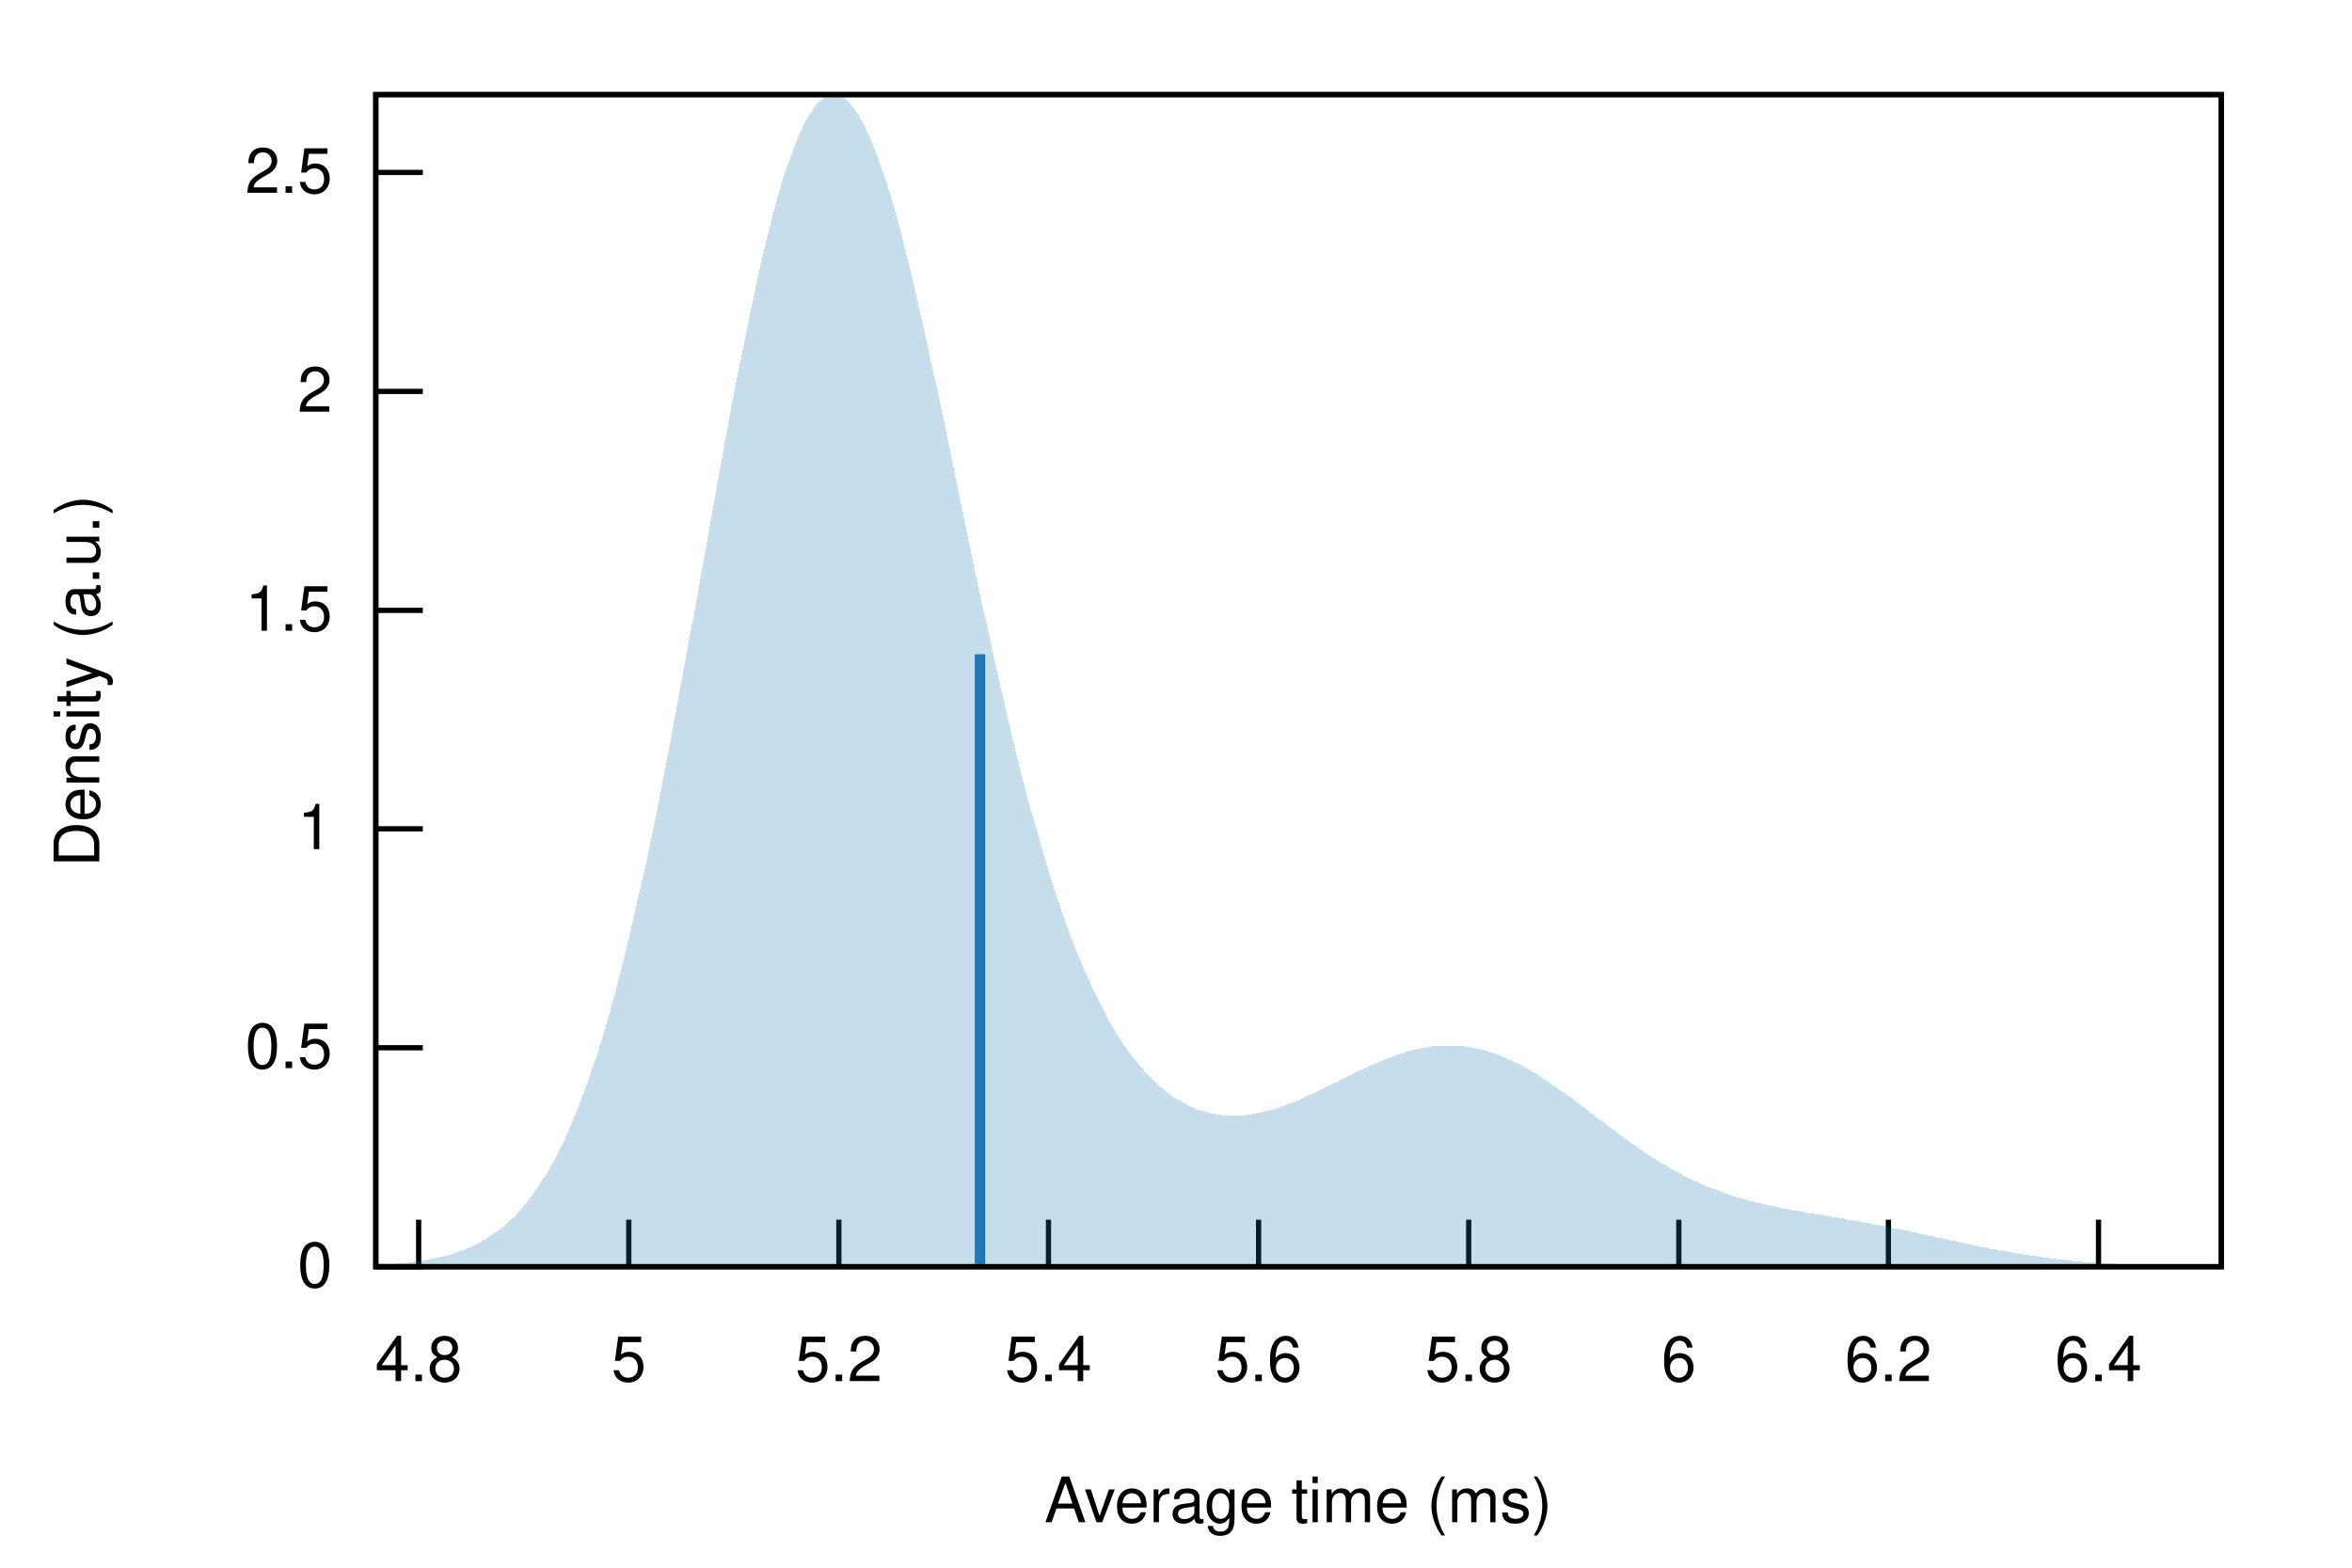
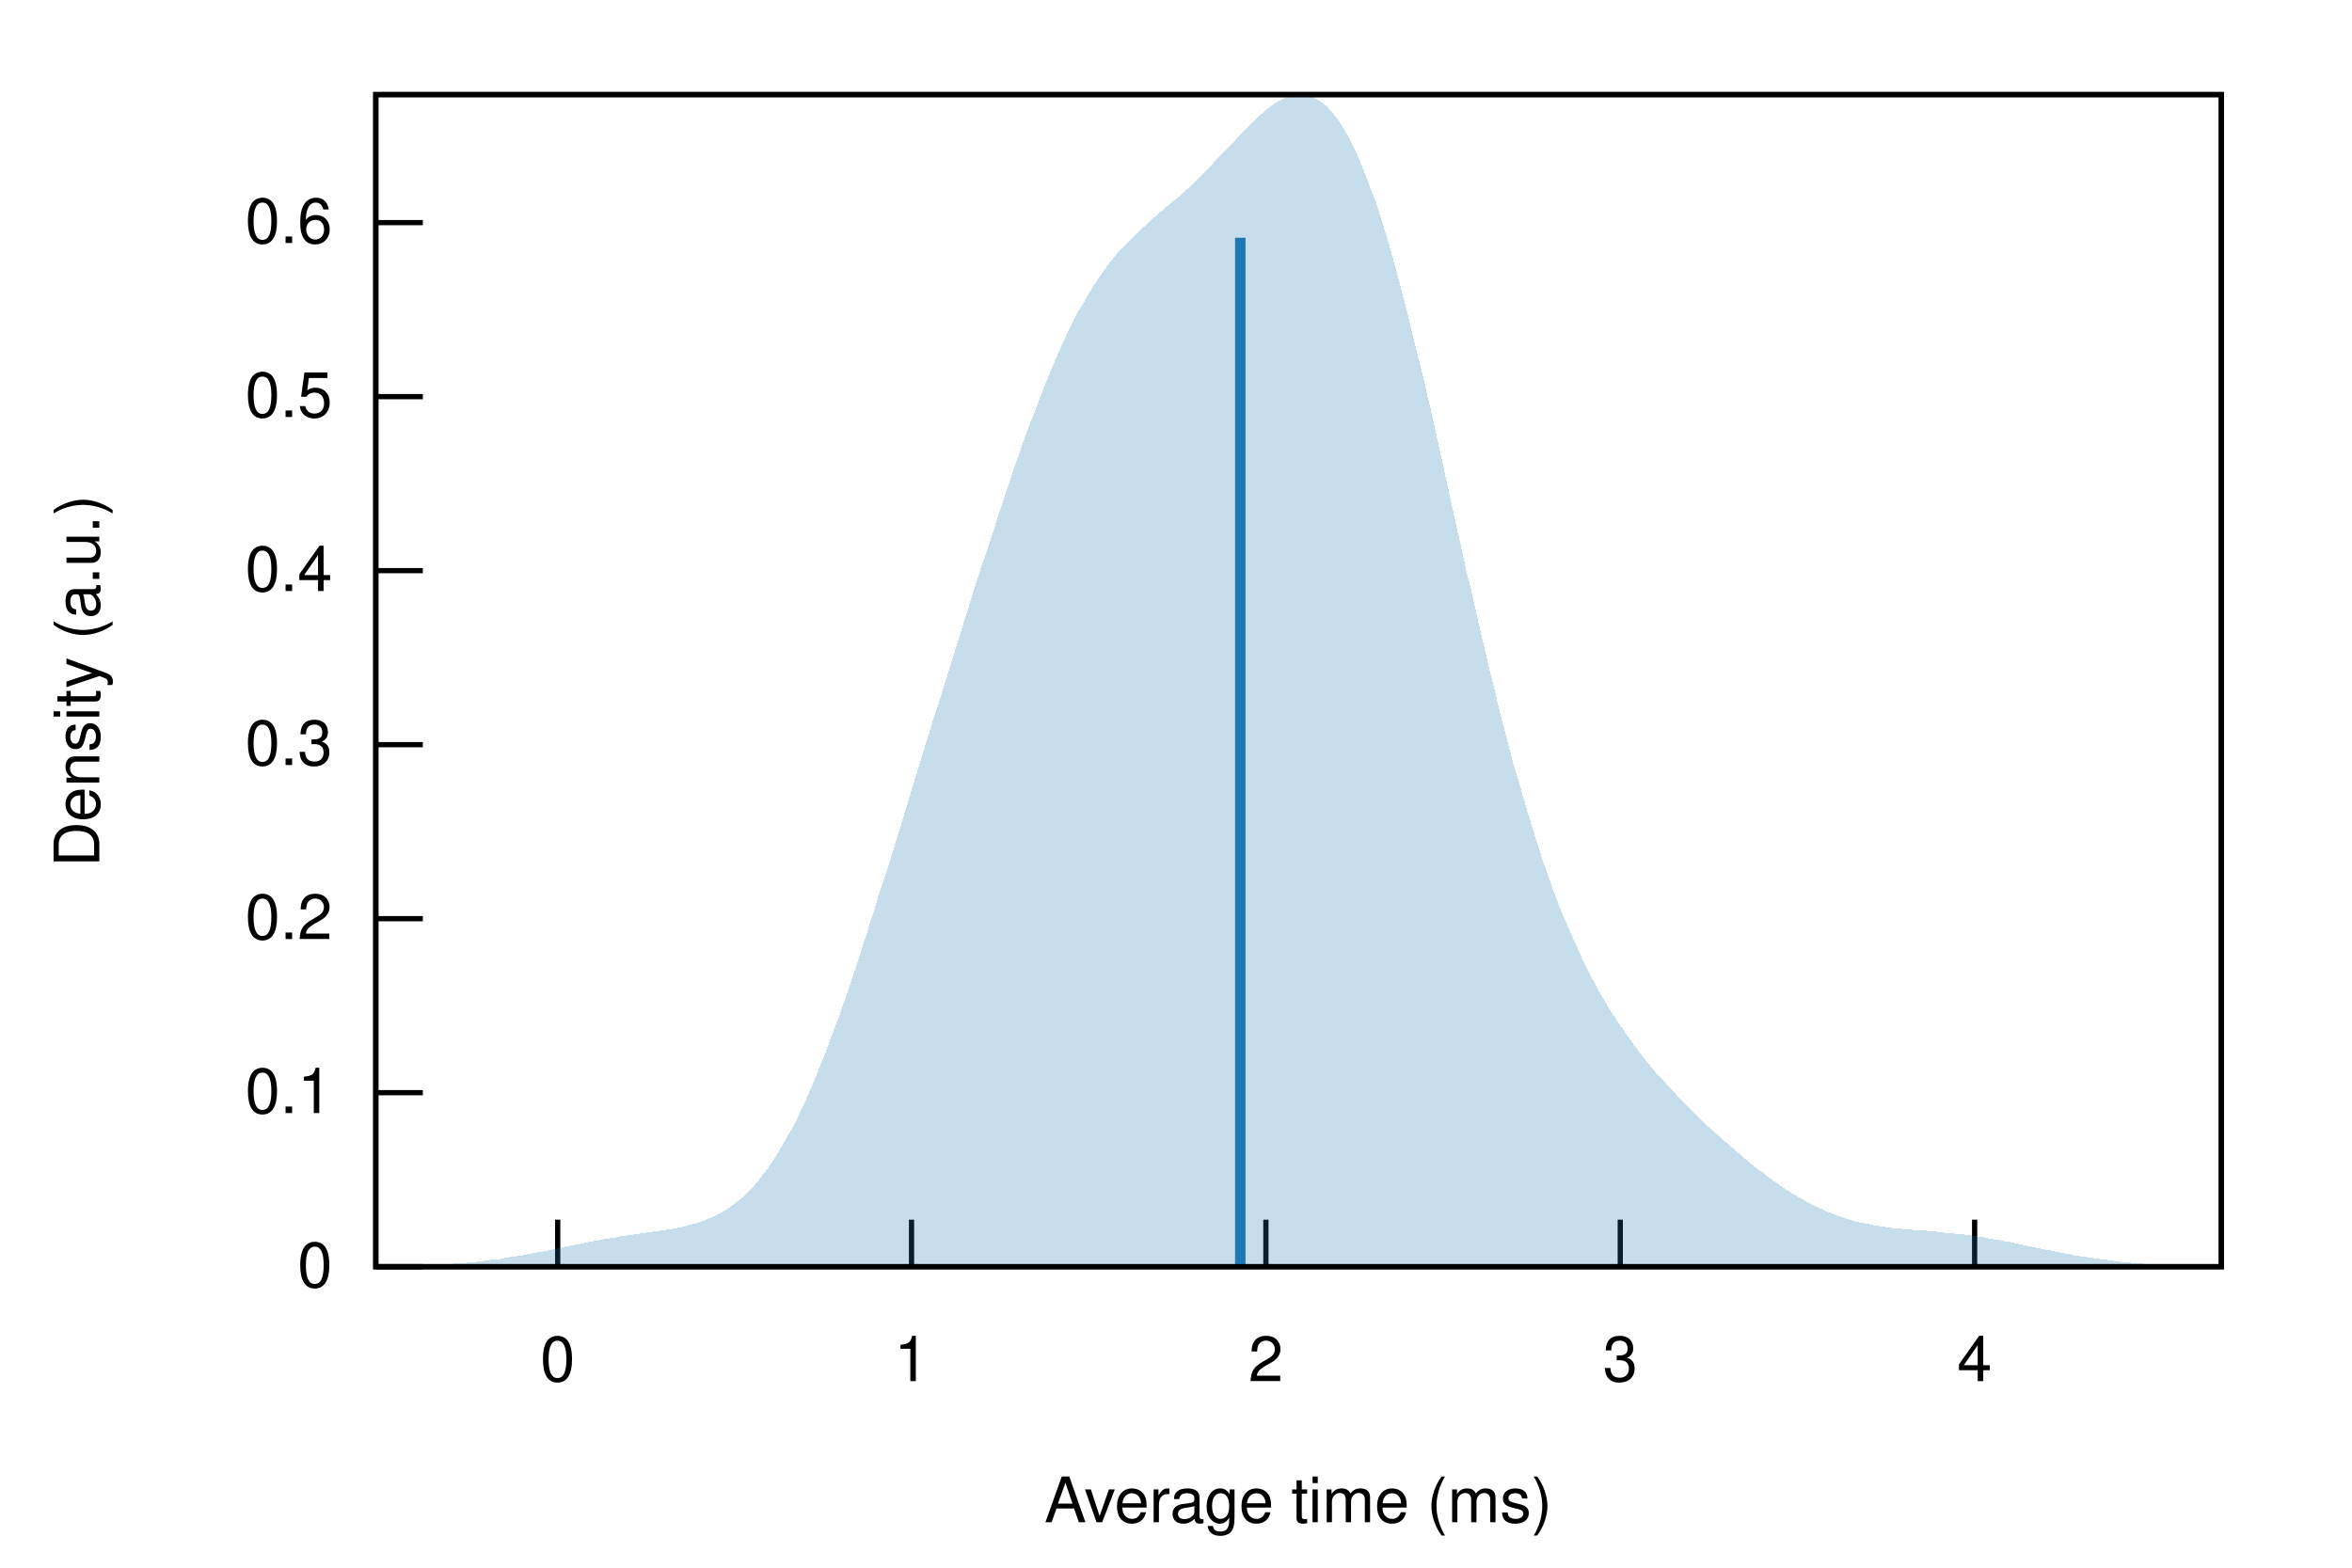
<svg xmlns="http://www.w3.org/2000/svg" xmlns:xlink="http://www.w3.org/1999/xlink" viewBox="0 0 450 300">
  <g id="gnuplot_canvas">
    <rect x="0" y="0" width="450" height="300" fill="none" />
    <defs>
      <circle id="gpDot" r="0.5" stroke-width="0.5" stroke="currentColor" />
      <path id="gpPt0" stroke-width="0.222" stroke="currentColor" d="M-1,0 h2 M0,-1 v2" />
      <path id="gpPt1" stroke-width="0.222" stroke="currentColor" d="M-1,-1 L1,1 M1,-1 L-1,1" />
      <path id="gpPt2" stroke-width="0.222" stroke="currentColor" d="M-1,0 L1,0 M0,-1 L0,1 M-1,-1 L1,1 M-1,1 L1,-1" />
      <rect id="gpPt3" stroke-width="0.222" stroke="currentColor" x="-1" y="-1" width="2" height="2" />
      <rect id="gpPt4" stroke-width="0.222" stroke="currentColor" fill="currentColor" x="-1" y="-1" width="2" height="2" />
      <circle id="gpPt5" stroke-width="0.222" stroke="currentColor" cx="0" cy="0" r="1" />
      <use xlink:href="#gpPt5" id="gpPt6" fill="currentColor" stroke="none" />
      <path id="gpPt7" stroke-width="0.222" stroke="currentColor" d="M0,-1.33 L-1.33,0.67 L1.33,0.67 z" />
      <use xlink:href="#gpPt7" id="gpPt8" fill="currentColor" stroke="none" />
      <use xlink:href="#gpPt7" id="gpPt9" stroke="currentColor" transform="rotate(180)" />
      <use xlink:href="#gpPt9" id="gpPt10" fill="currentColor" stroke="none" />
      <use xlink:href="#gpPt3" id="gpPt11" stroke="currentColor" transform="rotate(45)" />
      <use xlink:href="#gpPt11" id="gpPt12" fill="currentColor" stroke="none" />
      <path id="gpPt13" stroke-width="0.222" stroke="currentColor" d="M0,1.330 L1.265,0.411 L0.782,-1.067 L-0.782,-1.076 L-1.265,0.411 z" />
      <use xlink:href="#gpPt13" id="gpPt14" fill="currentColor" stroke="none" />
      <filter id="textbox" filterUnits="objectBoundingBox" x="0" y="0" height="1" width="1">
        <feFlood flood-color="white" flood-opacity="1" result="bgnd" />
        <feComposite in="SourceGraphic" in2="bgnd" operator="atop" />
      </filter>
      <filter id="greybox" filterUnits="objectBoundingBox" x="0" y="0" height="1" width="1">
        <feFlood flood-color="lightgrey" flood-opacity="1" result="grey" />
        <feComposite in="SourceGraphic" in2="grey" operator="atop" />
      </filter>
    </defs>
    <g fill="none" color="white" stroke="currentColor" stroke-width="1.00" stroke-linecap="butt" stroke-linejoin="miter">
</g>
    <g fill="none" color="black" stroke="currentColor" stroke-width="1.00" stroke-linecap="butt" stroke-linejoin="miter">
      <path stroke="black" d="M71.9,242.4 L80.9,242.4  " />
      <g transform="translate(63.6,246.3)" stroke="none" fill="black" font-family="Helvetica" font-size="12.00" text-anchor="end">
        <text>
          <tspan font-family="Helvetica"> 0</tspan>
        </text>
      </g>
    </g>
    <g fill="none" color="black" stroke="currentColor" stroke-width="1.00" stroke-linecap="butt" stroke-linejoin="miter">
-       <path stroke="black" d="M71.9,200.5 L80.9,200.5  " />
-       <g transform="translate(63.6,204.4)" stroke="none" fill="black" font-family="Helvetica" font-size="12.00" text-anchor="end">
+       <path stroke="black" d="M71.9,209.1 L80.9,209.1  " />
+       <g transform="translate(63.6,213.0)" stroke="none" fill="black" font-family="Helvetica" font-size="12.00" text-anchor="end">
+         <text>
+           <tspan font-family="Helvetica"> 0.1</tspan>
+         </text>
+       </g>
+     </g>
+     <g fill="none" color="black" stroke="currentColor" stroke-width="1.00" stroke-linecap="butt" stroke-linejoin="miter">
+       <path stroke="black" d="M71.9,175.8 L80.9,175.8  " />
+       <g transform="translate(63.6,179.7)" stroke="none" fill="black" font-family="Helvetica" font-size="12.00" text-anchor="end">
+         <text>
+           <tspan font-family="Helvetica"> 0.2</tspan>
+         </text>
+       </g>
+     </g>
+     <g fill="none" color="black" stroke="currentColor" stroke-width="1.00" stroke-linecap="butt" stroke-linejoin="miter">
+       <path stroke="black" d="M71.9,142.5 L80.9,142.5  " />
+       <g transform="translate(63.6,146.4)" stroke="none" fill="black" font-family="Helvetica" font-size="12.00" text-anchor="end">
+         <text>
+           <tspan font-family="Helvetica"> 0.3</tspan>
+         </text>
+       </g>
+     </g>
+     <g fill="none" color="black" stroke="currentColor" stroke-width="1.00" stroke-linecap="butt" stroke-linejoin="miter">
+       <path stroke="black" d="M71.9,109.2 L80.9,109.2  " />
+       <g transform="translate(63.6,113.1)" stroke="none" fill="black" font-family="Helvetica" font-size="12.00" text-anchor="end">
+         <text>
+           <tspan font-family="Helvetica"> 0.4</tspan>
+         </text>
+       </g>
+     </g>
+     <g fill="none" color="black" stroke="currentColor" stroke-width="1.00" stroke-linecap="butt" stroke-linejoin="miter">
+       <path stroke="black" d="M71.9,75.9 L80.9,75.9  " />
+       <g transform="translate(63.6,79.8)" stroke="none" fill="black" font-family="Helvetica" font-size="12.00" text-anchor="end">
        <text>
          <tspan font-family="Helvetica"> 0.5</tspan>
        </text>
      </g>
    </g>
    <g fill="none" color="black" stroke="currentColor" stroke-width="1.00" stroke-linecap="butt" stroke-linejoin="miter">
-       <path stroke="black" d="M71.9,158.6 L80.9,158.6  " />
-       <g transform="translate(63.6,162.5)" stroke="none" fill="black" font-family="Helvetica" font-size="12.00" text-anchor="end">
+       <path stroke="black" d="M71.9,42.6 L80.9,42.6  " />
+       <g transform="translate(63.6,46.5)" stroke="none" fill="black" font-family="Helvetica" font-size="12.00" text-anchor="end">
+         <text>
+           <tspan font-family="Helvetica"> 0.6</tspan>
+         </text>
+       </g>
+     </g>
+     <g fill="none" color="black" stroke="currentColor" stroke-width="1.00" stroke-linecap="butt" stroke-linejoin="miter">
+       <path stroke="black" d="M106.7,242.4 L106.7,233.4  " />
+       <g transform="translate(106.7,264.3)" stroke="none" fill="black" font-family="Helvetica" font-size="12.00" text-anchor="middle">
+         <text>
+           <tspan font-family="Helvetica"> 0</tspan>
+         </text>
+       </g>
+     </g>
+     <g fill="none" color="black" stroke="currentColor" stroke-width="1.00" stroke-linecap="butt" stroke-linejoin="miter">
+       <path stroke="black" d="M174.4,242.4 L174.4,233.4  " />
+       <g transform="translate(174.4,264.3)" stroke="none" fill="black" font-family="Helvetica" font-size="12.00" text-anchor="middle">
        <text>
          <tspan font-family="Helvetica"> 1</tspan>
        </text>
      </g>
    </g>
    <g fill="none" color="black" stroke="currentColor" stroke-width="1.00" stroke-linecap="butt" stroke-linejoin="miter">
-       <path stroke="black" d="M71.9,116.8 L80.9,116.8  " />
-       <g transform="translate(63.6,120.7)" stroke="none" fill="black" font-family="Helvetica" font-size="12.00" text-anchor="end">
-         <text>
-           <tspan font-family="Helvetica"> 1.5</tspan>
-         </text>
-       </g>
-     </g>
-     <g fill="none" color="black" stroke="currentColor" stroke-width="1.00" stroke-linecap="butt" stroke-linejoin="miter">
-       <path stroke="black" d="M71.9,74.9 L80.9,74.9  " />
-       <g transform="translate(63.6,78.8)" stroke="none" fill="black" font-family="Helvetica" font-size="12.00" text-anchor="end">
+       <path stroke="black" d="M242.2,242.4 L242.2,233.4  " />
+       <g transform="translate(242.2,264.3)" stroke="none" fill="black" font-family="Helvetica" font-size="12.00" text-anchor="middle">
        <text>
          <tspan font-family="Helvetica"> 2</tspan>
        </text>
      </g>
    </g>
    <g fill="none" color="black" stroke="currentColor" stroke-width="1.00" stroke-linecap="butt" stroke-linejoin="miter">
-       <path stroke="black" d="M71.9,33.0 L80.9,33.0  " />
-       <g transform="translate(63.6,36.9)" stroke="none" fill="black" font-family="Helvetica" font-size="12.00" text-anchor="end">
+       <path stroke="black" d="M310.0,242.4 L310.0,233.4  " />
+       <g transform="translate(310.0,264.3)" stroke="none" fill="black" font-family="Helvetica" font-size="12.00" text-anchor="middle">
        <text>
-           <tspan font-family="Helvetica"> 2.5</tspan>
+           <tspan font-family="Helvetica"> 3</tspan>
        </text>
      </g>
    </g>
    <g fill="none" color="black" stroke="currentColor" stroke-width="1.00" stroke-linecap="butt" stroke-linejoin="miter">
-       <path stroke="black" d="M80.1,242.4 L80.1,233.4  " />
-       <g transform="translate(80.1,264.3)" stroke="none" fill="black" font-family="Helvetica" font-size="12.00" text-anchor="middle">
+       <path stroke="black" d="M377.8,242.4 L377.8,233.4  " />
+       <g transform="translate(377.8,264.3)" stroke="none" fill="black" font-family="Helvetica" font-size="12.00" text-anchor="middle">
        <text>
-           <tspan font-family="Helvetica"> 4.8</tspan>
-         </text>
-       </g>
-     </g>
-     <g fill="none" color="black" stroke="currentColor" stroke-width="1.00" stroke-linecap="butt" stroke-linejoin="miter">
-       <path stroke="black" d="M120.3,242.4 L120.3,233.4  " />
-       <g transform="translate(120.3,264.3)" stroke="none" fill="black" font-family="Helvetica" font-size="12.00" text-anchor="middle">
-         <text>
-           <tspan font-family="Helvetica"> 5</tspan>
-         </text>
-       </g>
-     </g>
-     <g fill="none" color="black" stroke="currentColor" stroke-width="1.00" stroke-linecap="butt" stroke-linejoin="miter">
-       <path stroke="black" d="M160.5,242.4 L160.5,233.4  " />
-       <g transform="translate(160.5,264.3)" stroke="none" fill="black" font-family="Helvetica" font-size="12.00" text-anchor="middle">
-         <text>
-           <tspan font-family="Helvetica"> 5.2</tspan>
-         </text>
-       </g>
-     </g>
-     <g fill="none" color="black" stroke="currentColor" stroke-width="1.00" stroke-linecap="butt" stroke-linejoin="miter">
-       <path stroke="black" d="M200.6,242.4 L200.6,233.4  " />
-       <g transform="translate(200.6,264.3)" stroke="none" fill="black" font-family="Helvetica" font-size="12.00" text-anchor="middle">
-         <text>
-           <tspan font-family="Helvetica"> 5.4</tspan>
-         </text>
-       </g>
-     </g>
-     <g fill="none" color="black" stroke="currentColor" stroke-width="1.00" stroke-linecap="butt" stroke-linejoin="miter">
-       <path stroke="black" d="M240.8,242.4 L240.8,233.4  " />
-       <g transform="translate(240.8,264.3)" stroke="none" fill="black" font-family="Helvetica" font-size="12.00" text-anchor="middle">
-         <text>
-           <tspan font-family="Helvetica"> 5.6</tspan>
-         </text>
-       </g>
-     </g>
-     <g fill="none" color="black" stroke="currentColor" stroke-width="1.00" stroke-linecap="butt" stroke-linejoin="miter">
-       <path stroke="black" d="M281.0,242.4 L281.0,233.4  " />
-       <g transform="translate(281.0,264.3)" stroke="none" fill="black" font-family="Helvetica" font-size="12.00" text-anchor="middle">
-         <text>
-           <tspan font-family="Helvetica"> 5.8</tspan>
-         </text>
-       </g>
-     </g>
-     <g fill="none" color="black" stroke="currentColor" stroke-width="1.00" stroke-linecap="butt" stroke-linejoin="miter">
-       <path stroke="black" d="M321.2,242.4 L321.2,233.4  " />
-       <g transform="translate(321.2,264.3)" stroke="none" fill="black" font-family="Helvetica" font-size="12.00" text-anchor="middle">
-         <text>
-           <tspan font-family="Helvetica"> 6</tspan>
-         </text>
-       </g>
-     </g>
-     <g fill="none" color="black" stroke="currentColor" stroke-width="1.00" stroke-linecap="butt" stroke-linejoin="miter">
-       <path stroke="black" d="M361.3,242.4 L361.3,233.4  " />
-       <g transform="translate(361.3,264.3)" stroke="none" fill="black" font-family="Helvetica" font-size="12.00" text-anchor="middle">
-         <text>
-           <tspan font-family="Helvetica"> 6.2</tspan>
-         </text>
-       </g>
-     </g>
-     <g fill="none" color="black" stroke="currentColor" stroke-width="1.00" stroke-linecap="butt" stroke-linejoin="miter">
-       <path stroke="black" d="M401.5,242.4 L401.5,233.4  " />
-       <g transform="translate(401.5,264.3)" stroke="none" fill="black" font-family="Helvetica" font-size="12.00" text-anchor="middle">
-         <text>
-           <tspan font-family="Helvetica"> 6.4</tspan>
+           <tspan font-family="Helvetica"> 4</tspan>
        </text>
      </g>
    </g>
    <g fill="none" color="black" stroke="currentColor" stroke-width="1.00" stroke-linecap="butt" stroke-linejoin="miter">
</g>
    <g fill="none" color="black" stroke="currentColor" stroke-width="1.00" stroke-linecap="butt" stroke-linejoin="miter">
      <path stroke="black" d="M71.9,18.1 L71.9,242.4 L425.0,242.4 L425.0,18.1 L71.9,18.1 Z  " />
    </g>
    <g fill="none" color="black" stroke="currentColor" stroke-width="1.00" stroke-linecap="butt" stroke-linejoin="miter">
      <g transform="translate(19.0,130.3) rotate(270)" stroke="none" fill="black" font-family="Helvetica" font-size="12.00" text-anchor="middle">
        <text>
          <tspan font-family="Helvetica">Density (a.u.)</tspan>
        </text>
      </g>
    </g>
    <g fill="none" color="black" stroke="currentColor" stroke-width="1.00" stroke-linecap="butt" stroke-linejoin="miter">
      <g transform="translate(248.4,291.3)" stroke="none" fill="black" font-family="Helvetica" font-size="12.00" text-anchor="middle">
        <text>
          <tspan font-family="Helvetica">Average time (ms)</tspan>
        </text>
      </g>
    </g>
    <g fill="none" color="black" stroke="currentColor" stroke-width="1.00" stroke-linecap="butt" stroke-linejoin="miter">
</g>
    <g id="gnuplot_plot_1">
      <g fill="none" color="black" stroke="currentColor" stroke-width="1.00" stroke-linecap="butt" stroke-linejoin="miter">
        <g stroke="none" shape-rendering="crispEdges">
-           <polygon fill="rgb( 31, 120, 180)" fill-opacity="0.25" points="71.9,242.1 72.6,242.0 73.3,242.0 74.0,242.0 74.7,241.9 75.4,241.9 76.1,241.8 76.9,241.7 77.6,241.7 78.3,241.6 79.0,241.5 79.7,241.4 80.4,241.3 81.1,241.2 81.8,241.1 82.5,240.9 83.2,240.8 83.9,240.6 84.6,240.5 85.3,240.3 86.1,240.1 86.8,239.9 87.5,239.6 88.2,239.4 88.9,239.1 89.6,238.8 90.3,238.5 91.0,238.2 91.7,237.8 92.4,237.4 93.1,237.0 93.8,236.5 94.5,236.0 95.3,235.5 96.0,235.0 96.7,234.4 97.4,233.7 98.1,233.1 98.8,232.4 99.5,231.6 100.2,230.8 100.9,229.9 101.6,229.0 102.3,228.0 103.0,227.0 103.7,225.9 104.5,224.8 105.2,223.6 105.9,222.3 106.6,221.0 107.3,219.6 108.0,218.1 108.7,216.6 109.4,214.9 110.1,213.2 110.8,211.5 111.5,209.6 112.2,207.7 112.9,205.7 113.6,203.6 114.4,201.4 115.1,199.1 115.8,196.8 116.5,194.3 117.2,191.8 117.9,189.2 118.6,186.5 119.3,183.7 120.0,180.9 120.7,177.9 121.4,174.9 122.1,171.8 122.8,168.6 123.6,165.4 124.3,162.0 125.0,158.6 125.7,155.2 126.4,151.6 127.1,148.0 127.8,144.4 128.5,140.7 129.2,136.9 129.9,133.1 130.6,129.3 131.3,125.4 132.0,121.5 132.8,117.6 133.5,113.7 134.2,109.7 134.9,105.8 135.6,101.8 136.3,97.9 137.0,94.0 137.7,90.1 138.4,86.2 139.1,82.4 139.8,78.6 140.5,74.9 141.2,71.2 142.0,67.6 142.7,64.1 143.4,60.7 144.1,57.3 144.8,54.0 145.5,50.9 146.2,47.9 146.9,44.9 147.6,42.1 148.3,39.5 149.0,37.0 149.7,34.6 150.4,32.3 151.2,30.2 151.9,28.3 152.6,26.5 153.3,24.9 154.0,23.4 154.7,22.2 155.4,21.1 156.1,20.1 156.8,19.4 157.5,18.8 158.2,18.4 158.9,18.1 159.6,18.1 160.4,18.2 161.1,18.5 161.8,19.0 162.5,19.7 163.2,20.5 163.9,21.4 164.6,22.6 165.3,23.9 166.0,25.4 166.7,27.0 167.4,28.7 168.1,30.6 168.8,32.7 169.6,34.8 170.3,37.1 171.0,39.5 171.7,42.0 172.4,44.7 173.1,47.4 173.8,50.2 174.5,53.1 175.2,56.1 175.9,59.2 176.6,62.3 177.3,65.4 178.0,68.7 178.7,72.0 179.5,75.3 180.2,78.6 180.9,82.0 181.6,85.4 182.3,88.8 183.0,92.2 183.7,95.6 184.4,99.0 185.1,102.4 185.8,105.8 186.5,109.2 187.2,112.5 187.9,115.8 188.7,119.1 189.4,122.3 190.1,125.5 190.8,128.7 191.5,131.8 192.2,134.8 192.9,137.8 193.6,140.8 194.3,143.7 195.0,146.5 195.7,149.3 196.4,152.0 197.1,154.6 197.9,157.2 198.6,159.7 199.3,162.2 200.0,164.5 200.7,166.9 201.4,169.1 202.1,171.3 202.8,173.4 203.5,175.4 204.2,177.4 204.9,179.3 205.6,181.2 206.3,182.9 207.1,184.7 207.8,186.3 208.5,187.9 209.2,189.4 209.9,190.9 210.6,192.3 211.3,193.7 212.0,195.0 212.7,196.2 213.4,197.4 214.1,198.6 214.8,199.6 215.5,200.7 216.3,201.7 217.0,202.6 217.7,203.5 218.4,204.3 219.1,205.1 219.8,205.9 220.5,206.6 221.2,207.3 221.9,207.9 222.6,208.5 223.3,209.1 224.0,209.6 224.7,210.1 225.5,210.5 226.2,210.9 226.9,211.3 227.6,211.7 228.3,212.0 229.0,212.3 229.7,212.5 230.4,212.7 231.1,212.9 231.8,213.1 232.5,213.2 233.2,213.3 233.9,213.4 234.7,213.5 235.4,213.5 236.1,213.5 236.8,213.5 237.5,213.5 238.2,213.4 238.9,213.3 239.6,213.2 240.3,213.1 241.0,212.9 241.7,212.8 242.4,212.6 243.1,212.4 243.9,212.2 244.6,212.0 245.3,211.7 246.0,211.5 246.7,211.2 247.4,210.9 248.1,210.7 248.8,210.4 249.5,210.0 250.2,209.7 250.9,209.4 251.6,209.1 252.3,208.7 253.0,208.4 253.8,208.0 254.5,207.7 255.2,207.3 255.9,207.0 256.6,206.6 257.3,206.3 258.0,205.9 258.7,205.6 259.4,205.2 260.1,204.9 260.8,204.6 261.5,204.2 262.2,203.9 263.0,203.6 263.7,203.3 264.4,203.0 265.1,202.7 265.8,202.4 266.5,202.2 267.2,201.9 267.9,201.7 268.6,201.5 269.3,201.2 270.0,201.0 270.7,200.9 271.4,200.7 272.2,200.6 272.9,200.4 273.6,200.3 274.3,200.2 275.0,200.2 275.7,200.1 276.4,200.1 277.1,200.1 277.8,200.1 278.5,200.1 279.2,200.1 279.9,200.2 280.6,200.3 281.4,200.4 282.1,200.5 282.8,200.7 283.5,200.9 284.2,201.0 284.9,201.3 285.6,201.5 286.3,201.7 287.0,202.0 287.7,202.3 288.4,202.6 289.1,202.9 289.8,203.3 290.6,203.6 291.3,204.0 292.0,204.4 292.7,204.8 293.4,205.2 294.1,205.6 294.8,206.1 295.5,206.5 296.2,207.0 296.9,207.5 297.6,208.0 298.3,208.5 299.0,209.0 299.8,209.5 300.5,210.0 301.2,210.5 301.9,211.1 302.6,211.6 303.3,212.1 304.0,212.7 304.7,213.2 305.4,213.8 306.1,214.3 306.8,214.8 307.5,215.4 308.2,215.9 309.0,216.4 309.7,217.0 310.4,217.5 311.1,218.0 311.8,218.5 312.5,219.0 313.2,219.5 313.9,220.0 314.6,220.5 315.3,220.9 316.0,221.4 316.7,221.8 317.4,222.3 318.2,222.7 318.9,223.1 319.6,223.6 320.3,224.0 321.0,224.3 321.7,224.7 322.4,225.1 323.1,225.4 323.8,225.8 324.5,226.1 325.2,226.4 325.9,226.8 326.6,227.1 327.3,227.3 328.1,227.6 328.8,227.9 329.5,228.1 330.2,228.4 330.9,228.6 331.6,228.9 332.3,229.1 333.0,229.3 333.7,229.5 334.4,229.7 335.1,229.9 335.8,230.1 336.5,230.2 337.3,230.4 338.0,230.6 338.7,230.7 339.4,230.9 340.1,231.0 340.8,231.2 341.5,231.3 342.2,231.4 342.9,231.6 343.6,231.7 344.3,231.8 345.0,231.9 345.7,232.1 346.5,232.2 347.2,232.3 347.9,232.4 348.6,232.5 349.3,232.6 350.0,232.8 350.7,232.9 351.4,233.0 352.1,233.1 352.8,233.2 353.5,233.4 354.2,233.5 354.9,233.6 355.7,233.7 356.4,233.9 357.1,234.0 357.8,234.1 358.5,234.3 359.2,234.4 359.9,234.5 360.6,234.7 361.3,234.8 362.0,235.0 362.7,235.1 363.4,235.2 364.1,235.4 364.9,235.5 365.6,235.7 366.3,235.8 367.0,236.0 367.7,236.2 368.4,236.3 369.1,236.5 369.8,236.6 370.5,236.8 371.2,236.9 371.9,237.1 372.6,237.2 373.3,237.4 374.1,237.5 374.8,237.7 375.5,237.8 376.2,238.0 376.9,238.1 377.6,238.3 378.3,238.4 379.0,238.6 379.7,238.7 380.4,238.9 381.1,239.0 381.8,239.1 382.5,239.3 383.3,239.4 384.0,239.5 384.7,239.6 385.4,239.8 386.1,239.9 386.8,240.0 387.5,240.1 388.2,240.2 388.9,240.3 389.6,240.4 390.3,240.5 391.0,240.6 391.7,240.7 392.4,240.8 393.2,240.9 393.9,241.0 394.6,241.0 395.3,241.1 396.0,241.2 396.7,241.3 397.4,241.3 398.1,241.4 398.8,241.5 399.5,241.5 400.2,241.6 400.9,241.6 401.6,241.7 402.4,241.7 403.1,241.8 403.8,241.8 404.5,241.8 405.2,241.9 405.9,241.9 406.6,241.9 407.3,242.0 408.0,242.0 408.7,242.0 409.4,242.1 410.1,242.1 410.8,242.1 411.6,242.1 412.3,242.2 413.0,242.2 413.7,242.2 414.4,242.2 415.1,242.2 415.8,242.2 416.5,242.3 417.2,242.3 417.9,242.3 418.6,242.3 419.3,242.3 420.0,242.3 420.8,242.3 421.5,242.3 422.2,242.3 422.9,242.3 423.6,242.3 424.3,242.3 425.0,242.4 425.0,242.4 424.3,242.4 423.6,242.4 422.9,242.4 422.2,242.4 421.5,242.4 420.8,242.4 420.0,242.4 419.3,242.4 418.6,242.4 417.9,242.4 417.2,242.4 416.5,242.4 415.8,242.4 415.1,242.4 414.4,242.4 413.7,242.4 413.0,242.4 412.3,242.4 411.6,242.4 410.8,242.4 410.1,242.4 409.4,242.4 408.7,242.4 408.0,242.4 407.3,242.4 406.6,242.4 405.9,242.4 405.2,242.4 404.5,242.4 403.8,242.4 403.1,242.4 402.4,242.4 401.6,242.4 400.9,242.4 400.2,242.4 399.5,242.4 398.8,242.4 398.1,242.4 397.4,242.4 396.7,242.4 396.0,242.4 395.3,242.4 394.6,242.4 393.9,242.4 393.2,242.4 392.4,242.4 391.7,242.4 391.0,242.4 390.3,242.4 389.6,242.4 388.9,242.4 388.2,242.4 387.5,242.4 386.8,242.4 386.1,242.4 385.4,242.4 384.7,242.4 384.0,242.4 383.3,242.4 382.5,242.4 381.8,242.4 381.1,242.4 380.4,242.4 379.7,242.4 379.0,242.4 378.3,242.4 377.6,242.4 376.9,242.4 376.2,242.4 375.5,242.4 374.8,242.4 374.1,242.4 373.3,242.4 372.6,242.4 371.9,242.4 371.2,242.4 370.5,242.4 369.8,242.4 369.1,242.4 368.4,242.4 367.7,242.4 367.0,242.4 366.3,242.4 365.6,242.4 364.9,242.4 364.1,242.4 363.4,242.4 362.7,242.4 362.0,242.4 361.3,242.4 360.6,242.4 359.9,242.4 359.2,242.4 358.5,242.4 357.8,242.4 357.1,242.4 356.4,242.4 355.7,242.4 354.9,242.4 354.2,242.4 353.5,242.4 352.8,242.4 352.1,242.4 351.4,242.4 350.7,242.4 350.0,242.4 349.3,242.4 348.6,242.4 347.9,242.4 347.2,242.4 346.5,242.4 345.7,242.4 345.0,242.4 344.3,242.4 343.6,242.4 342.9,242.4 342.2,242.4 341.5,242.4 340.8,242.4 340.1,242.4 339.4,242.4 338.7,242.4 338.0,242.4 337.3,242.4 336.5,242.4 335.8,242.4 335.1,242.4 334.4,242.4 333.7,242.4 333.0,242.4 332.3,242.4 331.6,242.4 330.9,242.4 330.2,242.4 329.5,242.4 328.8,242.4 328.1,242.4 327.3,242.4 326.6,242.4 325.9,242.4 325.2,242.4 324.5,242.4 323.8,242.4 323.1,242.4 322.4,242.4 321.7,242.4 321.0,242.4 320.3,242.4 319.6,242.4 318.9,242.4 318.2,242.4 317.4,242.4 316.7,242.4 316.0,242.4 315.3,242.4 314.6,242.4 313.9,242.4 313.2,242.4 312.5,242.4 311.8,242.4 311.1,242.4 310.4,242.4 309.7,242.4 309.0,242.4 308.2,242.4 307.5,242.4 306.8,242.4 306.1,242.4 305.4,242.4 304.7,242.4 304.0,242.4 303.3,242.4 302.6,242.4 301.9,242.4 301.2,242.4 300.5,242.4 299.8,242.4 299.0,242.4 298.3,242.4 297.6,242.4 296.9,242.4 296.2,242.4 295.5,242.4 294.8,242.4 294.1,242.4 293.4,242.4 292.7,242.4 292.0,242.4 291.3,242.4 290.6,242.4 289.8,242.4 289.1,242.4 288.4,242.4 287.7,242.4 287.0,242.4 286.3,242.4 285.6,242.4 284.9,242.4 284.2,242.4 283.5,242.4 282.8,242.4 282.1,242.4 281.4,242.4 280.6,242.4 279.9,242.4 279.2,242.4 278.5,242.4 277.8,242.4 277.1,242.4 276.4,242.4 275.7,242.4 275.0,242.4 274.3,242.4 273.6,242.4 272.9,242.4 272.2,242.4 271.4,242.4 270.7,242.4 270.0,242.4 269.3,242.4 268.6,242.4 267.9,242.4 267.2,242.4 266.5,242.4 265.8,242.4 265.1,242.4 264.4,242.4 263.7,242.4 263.0,242.4 262.2,242.4 261.5,242.4 260.8,242.4 260.1,242.4 259.4,242.4 258.7,242.4 258.0,242.4 257.3,242.4 256.6,242.4 255.9,242.4 255.2,242.4 254.5,242.4 253.8,242.4 253.0,242.4 252.3,242.4 251.6,242.4 250.9,242.4 250.2,242.4 249.5,242.4 248.8,242.4 248.1,242.4 247.4,242.4 246.7,242.4 246.0,242.4 245.3,242.4 244.6,242.4 243.9,242.4 243.1,242.4 242.4,242.4 241.7,242.4 241.0,242.4 240.3,242.4 239.6,242.4 238.9,242.4 238.2,242.4 237.5,242.4 236.8,242.4 236.1,242.4 235.4,242.4 234.7,242.4 233.9,242.4 233.2,242.4 232.5,242.4 231.8,242.4 231.1,242.4 230.4,242.4 229.7,242.4 229.0,242.4 228.3,242.4 227.6,242.4 226.9,242.4 226.2,242.4 225.5,242.4 224.7,242.4 224.0,242.4 223.3,242.4 222.6,242.4 221.9,242.4 221.2,242.4 220.5,242.4 219.8,242.4 219.1,242.4 218.4,242.4 217.7,242.4 217.0,242.4 216.3,242.4 215.5,242.4 214.8,242.4 214.1,242.4 213.4,242.4 212.7,242.4 212.0,242.4 211.3,242.4 210.6,242.4 209.9,242.4 209.2,242.4 208.5,242.4 207.8,242.4 207.1,242.4 206.3,242.4 205.6,242.4 204.9,242.4 204.2,242.4 203.5,242.4 202.8,242.4 202.1,242.4 201.4,242.4 200.7,242.4 200.0,242.4 199.3,242.4 198.6,242.4 197.9,242.4 197.1,242.4 196.4,242.4 195.7,242.4 195.0,242.4 194.3,242.4 193.6,242.4 192.9,242.4 192.2,242.4 191.5,242.4 190.8,242.4 190.1,242.4 189.4,242.4 188.7,242.4 187.9,242.4 187.2,242.4 186.5,242.4 185.8,242.4 185.1,242.4 184.4,242.4 183.7,242.4 183.0,242.4 182.3,242.4 181.6,242.4 180.9,242.4 180.2,242.4 179.5,242.4 178.7,242.4 178.0,242.4 177.3,242.4 176.6,242.4 175.9,242.4 175.2,242.4 174.5,242.4 173.8,242.4 173.1,242.4 172.4,242.4 171.7,242.4 171.0,242.4 170.3,242.4 169.6,242.4 168.8,242.4 168.1,242.4 167.4,242.4 166.7,242.4 166.0,242.4 165.3,242.4 164.6,242.4 163.9,242.4 163.2,242.4 162.5,242.4 161.8,242.4 161.1,242.4 160.4,242.4 159.6,242.4 158.9,242.4 158.2,242.4 157.5,242.4 156.8,242.4 156.1,242.4 155.4,242.4 154.7,242.4 154.0,242.4 153.3,242.4 152.6,242.4 151.9,242.4 151.2,242.4 150.4,242.4 149.7,242.4 149.0,242.4 148.3,242.4 147.6,242.4 146.9,242.4 146.2,242.4 145.5,242.4 144.8,242.4 144.1,242.4 143.4,242.4 142.7,242.4 142.0,242.4 141.2,242.4 140.5,242.4 139.8,242.4 139.1,242.4 138.4,242.4 137.7,242.4 137.0,242.4 136.3,242.4 135.6,242.4 134.9,242.4 134.2,242.4 133.5,242.4 132.8,242.4 132.0,242.4 131.3,242.4 130.6,242.4 129.9,242.4 129.2,242.4 128.5,242.4 127.8,242.4 127.1,242.4 126.4,242.4 125.7,242.4 125.0,242.4 124.3,242.4 123.6,242.4 122.8,242.4 122.1,242.4 121.4,242.4 120.7,242.4 120.0,242.4 119.3,242.4 118.6,242.4 117.9,242.4 117.2,242.4 116.5,242.4 115.8,242.4 115.1,242.4 114.4,242.4 113.6,242.4 112.9,242.4 112.2,242.4 111.5,242.4 110.8,242.4 110.1,242.4 109.4,242.4 108.7,242.4 108.0,242.4 107.3,242.4 106.6,242.4 105.9,242.4 105.2,242.4 104.5,242.4 103.7,242.4 103.0,242.4 102.3,242.4 101.6,242.4 100.9,242.4 100.2,242.4 99.5,242.4 98.8,242.4 98.1,242.4 97.4,242.4 96.7,242.4 96.0,242.4 95.3,242.4 94.5,242.4 93.8,242.4 93.1,242.4 92.4,242.4 91.7,242.4 91.0,242.4 90.3,242.4 89.6,242.4 88.9,242.4 88.2,242.4 87.5,242.4 86.8,242.4 86.1,242.4 85.3,242.4 84.6,242.4 83.9,242.4 83.2,242.4 82.5,242.4 81.8,242.4 81.1,242.4 80.4,242.4 79.7,242.4 79.0,242.4 78.3,242.4 77.6,242.4 76.9,242.4 76.1,242.4 75.4,242.4 74.7,242.4 74.0,242.4 73.3,242.4 72.6,242.4 71.9,242.4 " />
+           <polygon fill="rgb( 31, 120, 180)" fill-opacity="0.25" points="71.9,242.3 72.6,242.3 73.3,242.3 74.0,242.3 74.7,242.3 75.4,242.3 76.1,242.3 76.9,242.3 77.6,242.2 78.3,242.2 79.0,242.2 79.7,242.2 80.4,242.2 81.1,242.1 81.8,242.1 82.5,242.1 83.2,242.0 83.9,242.0 84.6,242.0 85.3,241.9 86.1,241.9 86.8,241.8 87.5,241.8 88.2,241.7 88.9,241.7 89.6,241.6 90.3,241.5 91.0,241.5 91.7,241.4 92.4,241.3 93.1,241.2 93.8,241.1 94.5,241.0 95.3,241.0 96.0,240.9 96.7,240.7 97.4,240.6 98.1,240.5 98.8,240.4 99.5,240.3 100.2,240.2 100.9,240.0 101.6,239.9 102.3,239.8 103.0,239.6 103.7,239.5 104.5,239.4 105.2,239.2 105.9,239.1 106.6,238.9 107.3,238.8 108.0,238.6 108.7,238.5 109.4,238.3 110.1,238.2 110.8,238.1 111.5,237.9 112.2,237.8 112.9,237.6 113.6,237.5 114.4,237.4 115.1,237.2 115.8,237.1 116.5,237.0 117.2,236.9 117.9,236.8 118.6,236.6 119.3,236.5 120.0,236.4 120.7,236.3 121.4,236.2 122.1,236.1 122.8,236.0 123.6,235.9 124.3,235.8 125.0,235.7 125.7,235.6 126.4,235.5 127.1,235.4 127.8,235.3 128.5,235.2 129.2,235.1 129.9,234.9 130.6,234.8 131.3,234.6 132.0,234.4 132.8,234.2 133.5,234.0 134.2,233.8 134.9,233.5 135.6,233.2 136.3,232.9 137.0,232.6 137.7,232.2 138.4,231.8 139.1,231.4 139.8,230.9 140.5,230.4 141.2,229.8 142.0,229.2 142.7,228.5 143.4,227.8 144.1,227.1 144.8,226.3 145.5,225.4 146.2,224.5 146.9,223.6 147.6,222.6 148.3,221.5 149.0,220.4 149.7,219.2 150.4,217.9 151.2,216.6 151.9,215.3 152.6,213.9 153.3,212.4 154.0,210.9 154.7,209.3 155.4,207.7 156.1,206.0 156.8,204.3 157.5,202.5 158.2,200.7 158.9,198.8 159.6,196.9 160.4,194.9 161.1,192.9 161.8,190.9 162.5,188.8 163.2,186.7 163.9,184.6 164.6,182.5 165.3,180.3 166.0,178.1 166.7,175.9 167.4,173.7 168.1,171.4 168.8,169.2 169.6,166.9 170.3,164.7 171.0,162.4 171.7,160.1 172.4,157.8 173.1,155.5 173.8,153.2 174.5,150.9 175.2,148.6 175.9,146.3 176.6,144.0 177.3,141.8 178.0,139.5 178.7,137.2 179.5,134.9 180.2,132.6 180.9,130.4 181.6,128.1 182.3,125.9 183.0,123.6 183.7,121.4 184.4,119.1 185.1,116.9 185.8,114.6 186.5,112.4 187.2,110.2 187.9,108.0 188.7,105.8 189.4,103.6 190.1,101.5 190.8,99.3 191.5,97.2 192.2,95.1 192.9,93.0 193.6,90.9 194.3,88.8 195.0,86.8 195.7,84.8 196.4,82.9 197.1,80.9 197.9,79.0 198.6,77.1 199.3,75.3 200.0,73.5 200.7,71.8 201.4,70.1 202.1,68.5 202.8,66.8 203.5,65.3 204.2,63.8 204.9,62.3 205.6,60.9 206.3,59.6 207.1,58.3 207.8,57.1 208.5,55.9 209.2,54.7 209.9,53.7 210.6,52.6 211.3,51.6 212.0,50.7 212.7,49.8 213.4,48.9 214.1,48.1 214.8,47.3 215.5,46.6 216.3,45.8 217.0,45.1 217.7,44.5 218.4,43.8 219.1,43.2 219.8,42.5 220.5,41.9 221.2,41.3 221.9,40.7 222.6,40.1 223.3,39.5 224.0,38.9 224.7,38.3 225.5,37.7 226.2,37.1 226.9,36.4 227.6,35.8 228.3,35.1 229.0,34.4 229.7,33.7 230.4,33.0 231.1,32.3 231.8,31.6 232.5,30.8 233.2,30.1 233.9,29.3 234.7,28.6 235.4,27.8 236.1,27.1 236.8,26.3 237.5,25.6 238.2,24.8 238.9,24.1 239.6,23.4 240.3,22.7 241.0,22.1 241.7,21.5 242.4,20.9 243.1,20.3 243.9,19.8 244.6,19.4 245.3,19.0 246.0,18.7 246.7,18.4 247.4,18.3 248.1,18.1 248.8,18.1 249.5,18.1 250.2,18.3 250.9,18.5 251.6,18.8 252.3,19.2 253.0,19.7 253.8,20.3 254.5,21.1 255.2,21.9 255.9,22.8 256.6,23.8 257.3,25.0 258.0,26.2 258.7,27.6 259.4,29.0 260.1,30.6 260.8,32.3 261.5,34.1 262.2,36.0 263.0,38.0 263.7,40.1 264.4,42.3 265.1,44.6 265.8,46.9 266.5,49.4 267.2,52.0 267.9,54.6 268.6,57.3 269.3,60.1 270.0,62.9 270.7,65.8 271.4,68.7 272.2,71.7 272.9,74.8 273.6,77.8 274.3,80.9 275.0,84.1 275.7,87.2 276.4,90.4 277.1,93.6 277.8,96.8 278.5,100.0 279.2,103.1 279.9,106.3 280.6,109.5 281.4,112.6 282.1,115.7 282.8,118.8 283.5,121.8 284.2,124.8 284.9,127.8 285.6,130.7 286.3,133.5 287.0,136.4 287.7,139.1 288.4,141.8 289.1,144.5 289.8,147.1 290.6,149.6 291.3,152.1 292.0,154.5 292.7,156.8 293.4,159.1 294.1,161.3 294.8,163.5 295.5,165.6 296.2,167.6 296.9,169.5 297.6,171.5 298.3,173.3 299.0,175.1 299.8,176.8 300.5,178.5 301.2,180.1 301.9,181.6 302.6,183.2 303.3,184.6 304.0,186.0 304.7,187.4 305.4,188.7 306.1,190.0 306.8,191.2 307.5,192.4 308.2,193.6 309.0,194.7 309.7,195.8 310.4,196.8 311.1,197.8 311.8,198.8 312.5,199.8 313.2,200.7 313.9,201.7 314.6,202.6 315.3,203.4 316.0,204.3 316.7,205.1 317.4,205.9 318.2,206.7 318.9,207.5 319.6,208.3 320.3,209.0 321.0,209.8 321.7,210.5 322.4,211.2 323.1,212.0 323.8,212.7 324.5,213.3 325.2,214.0 325.9,214.7 326.6,215.4 327.3,216.0 328.1,216.7 328.8,217.3 329.5,218.0 330.2,218.6 330.9,219.2 331.6,219.8 332.3,220.4 333.0,221.0 333.7,221.6 334.4,222.2 335.1,222.8 335.8,223.3 336.5,223.9 337.3,224.4 338.0,225.0 338.7,225.5 339.4,226.0 340.1,226.5 340.8,227.0 341.5,227.5 342.2,227.9 342.9,228.4 343.6,228.8 344.3,229.2 345.0,229.6 345.7,230.0 346.5,230.4 347.2,230.8 347.9,231.1 348.6,231.4 349.3,231.8 350.0,232.0 350.7,232.3 351.4,232.6 352.1,232.8 352.8,233.1 353.5,233.3 354.2,233.5 354.9,233.7 355.7,233.9 356.4,234.0 357.1,234.2 357.8,234.3 358.5,234.5 359.2,234.6 359.9,234.7 360.6,234.8 361.3,234.9 362.0,235.0 362.7,235.0 363.4,235.1 364.1,235.2 364.9,235.3 365.6,235.3 366.3,235.4 367.0,235.4 367.7,235.5 368.4,235.5 369.1,235.6 369.8,235.7 370.5,235.7 371.2,235.8 371.9,235.9 372.6,235.9 373.3,236.0 374.1,236.1 374.8,236.1 375.5,236.2 376.2,236.3 376.9,236.4 377.6,236.5 378.3,236.6 379.0,236.7 379.7,236.8 380.4,237.0 381.1,237.1 381.8,237.2 382.5,237.3 383.3,237.5 384.0,237.6 384.7,237.7 385.4,237.9 386.1,238.0 386.8,238.2 387.5,238.3 388.2,238.5 388.9,238.6 389.6,238.8 390.3,238.9 391.0,239.1 391.7,239.2 392.4,239.3 393.2,239.5 393.9,239.6 394.6,239.8 395.3,239.9 396.0,240.0 396.7,240.2 397.4,240.3 398.1,240.4 398.8,240.5 399.5,240.6 400.2,240.7 400.9,240.8 401.6,240.9 402.4,241.0 403.1,241.1 403.8,241.2 404.5,241.3 405.2,241.4 405.9,241.5 406.6,241.5 407.3,241.6 408.0,241.7 408.7,241.7 409.4,241.8 410.1,241.8 410.8,241.9 411.6,241.9 412.3,242.0 413.0,242.0 413.7,242.0 414.4,242.1 415.1,242.1 415.8,242.1 416.5,242.2 417.2,242.2 417.9,242.2 418.6,242.2 419.3,242.2 420.0,242.3 420.8,242.3 421.5,242.3 422.2,242.3 422.9,242.3 423.6,242.3 424.3,242.3 425.0,242.3 425.0,242.4 424.3,242.4 423.6,242.4 422.9,242.4 422.2,242.4 421.5,242.4 420.8,242.4 420.0,242.4 419.3,242.4 418.6,242.4 417.9,242.4 417.2,242.4 416.5,242.4 415.8,242.4 415.1,242.4 414.4,242.4 413.7,242.4 413.0,242.4 412.3,242.4 411.6,242.4 410.8,242.4 410.1,242.4 409.4,242.4 408.7,242.4 408.0,242.4 407.3,242.4 406.6,242.4 405.9,242.4 405.2,242.4 404.5,242.4 403.8,242.4 403.1,242.4 402.4,242.4 401.6,242.4 400.9,242.4 400.2,242.4 399.5,242.4 398.8,242.4 398.1,242.4 397.4,242.4 396.7,242.4 396.0,242.4 395.3,242.4 394.6,242.4 393.9,242.4 393.2,242.4 392.4,242.4 391.7,242.4 391.0,242.4 390.3,242.4 389.6,242.4 388.9,242.4 388.2,242.4 387.5,242.4 386.8,242.4 386.1,242.4 385.4,242.4 384.7,242.4 384.0,242.4 383.3,242.4 382.5,242.4 381.8,242.4 381.1,242.4 380.4,242.4 379.7,242.4 379.0,242.4 378.3,242.4 377.6,242.4 376.9,242.4 376.2,242.4 375.5,242.4 374.8,242.4 374.1,242.4 373.3,242.4 372.6,242.4 371.9,242.4 371.2,242.4 370.5,242.4 369.8,242.4 369.1,242.4 368.4,242.4 367.7,242.4 367.0,242.4 366.3,242.4 365.6,242.4 364.9,242.4 364.1,242.4 363.4,242.4 362.7,242.4 362.0,242.4 361.3,242.4 360.6,242.4 359.9,242.4 359.2,242.4 358.5,242.4 357.8,242.4 357.1,242.4 356.4,242.4 355.7,242.4 354.9,242.4 354.2,242.4 353.5,242.4 352.8,242.4 352.1,242.4 351.4,242.4 350.7,242.4 350.0,242.4 349.3,242.4 348.6,242.4 347.9,242.4 347.2,242.4 346.5,242.4 345.7,242.4 345.0,242.4 344.3,242.4 343.6,242.4 342.9,242.4 342.2,242.4 341.5,242.4 340.8,242.4 340.1,242.4 339.4,242.4 338.7,242.4 338.0,242.4 337.3,242.4 336.5,242.4 335.8,242.4 335.1,242.4 334.4,242.4 333.7,242.4 333.0,242.4 332.3,242.4 331.6,242.4 330.9,242.4 330.2,242.4 329.5,242.4 328.8,242.4 328.1,242.4 327.3,242.4 326.6,242.4 325.9,242.4 325.2,242.4 324.5,242.4 323.8,242.4 323.1,242.4 322.4,242.4 321.7,242.4 321.0,242.4 320.3,242.4 319.6,242.4 318.9,242.4 318.2,242.4 317.4,242.4 316.7,242.4 316.0,242.4 315.3,242.4 314.6,242.4 313.9,242.4 313.2,242.4 312.5,242.4 311.8,242.4 311.1,242.4 310.4,242.4 309.7,242.4 309.0,242.4 308.2,242.4 307.5,242.4 306.8,242.4 306.1,242.4 305.4,242.4 304.7,242.4 304.0,242.4 303.3,242.4 302.6,242.4 301.9,242.4 301.2,242.4 300.5,242.4 299.8,242.4 299.0,242.4 298.3,242.4 297.6,242.4 296.9,242.4 296.2,242.4 295.5,242.4 294.8,242.4 294.1,242.4 293.4,242.4 292.7,242.4 292.0,242.4 291.3,242.4 290.6,242.4 289.8,242.4 289.1,242.4 288.4,242.4 287.7,242.4 287.0,242.4 286.3,242.4 285.6,242.4 284.9,242.4 284.2,242.4 283.5,242.4 282.8,242.4 282.1,242.4 281.4,242.4 280.6,242.4 279.9,242.4 279.2,242.4 278.5,242.4 277.8,242.4 277.1,242.4 276.4,242.4 275.7,242.4 275.0,242.4 274.3,242.4 273.6,242.4 272.9,242.4 272.2,242.4 271.4,242.4 270.7,242.4 270.0,242.4 269.3,242.4 268.6,242.4 267.9,242.4 267.2,242.4 266.5,242.4 265.8,242.4 265.1,242.4 264.4,242.4 263.7,242.4 263.0,242.4 262.2,242.4 261.5,242.4 260.8,242.4 260.1,242.4 259.4,242.4 258.7,242.4 258.0,242.4 257.3,242.4 256.6,242.4 255.9,242.4 255.2,242.4 254.5,242.4 253.8,242.4 253.0,242.4 252.3,242.4 251.6,242.4 250.9,242.4 250.2,242.4 249.5,242.4 248.8,242.4 248.1,242.4 247.4,242.4 246.7,242.4 246.0,242.4 245.3,242.4 244.6,242.4 243.9,242.4 243.1,242.4 242.4,242.4 241.7,242.4 241.0,242.4 240.3,242.4 239.6,242.4 238.9,242.4 238.2,242.4 237.5,242.4 236.8,242.4 236.1,242.4 235.4,242.4 234.7,242.4 233.9,242.4 233.2,242.4 232.5,242.4 231.8,242.4 231.1,242.4 230.4,242.4 229.7,242.4 229.0,242.4 228.3,242.4 227.6,242.4 226.9,242.4 226.2,242.4 225.5,242.4 224.7,242.4 224.0,242.4 223.3,242.4 222.6,242.4 221.9,242.4 221.2,242.4 220.5,242.4 219.8,242.4 219.1,242.4 218.4,242.4 217.7,242.4 217.0,242.4 216.3,242.4 215.5,242.4 214.8,242.4 214.1,242.4 213.4,242.4 212.7,242.4 212.0,242.4 211.3,242.4 210.6,242.4 209.9,242.4 209.2,242.4 208.5,242.4 207.8,242.4 207.1,242.4 206.3,242.4 205.6,242.4 204.9,242.4 204.2,242.4 203.5,242.4 202.8,242.4 202.1,242.4 201.4,242.4 200.7,242.4 200.0,242.4 199.3,242.4 198.6,242.4 197.9,242.4 197.1,242.4 196.4,242.4 195.7,242.4 195.0,242.4 194.3,242.4 193.6,242.4 192.9,242.4 192.2,242.4 191.5,242.4 190.8,242.4 190.1,242.4 189.4,242.4 188.7,242.4 187.9,242.4 187.2,242.4 186.5,242.4 185.8,242.4 185.1,242.4 184.4,242.4 183.7,242.4 183.0,242.4 182.3,242.4 181.6,242.4 180.9,242.4 180.2,242.4 179.5,242.4 178.7,242.4 178.0,242.4 177.3,242.4 176.6,242.4 175.9,242.4 175.2,242.4 174.5,242.4 173.8,242.4 173.1,242.4 172.4,242.4 171.7,242.4 171.0,242.4 170.3,242.4 169.6,242.4 168.8,242.4 168.1,242.4 167.4,242.4 166.7,242.4 166.0,242.4 165.3,242.4 164.6,242.4 163.9,242.4 163.2,242.4 162.5,242.4 161.8,242.4 161.1,242.4 160.4,242.4 159.6,242.4 158.9,242.4 158.2,242.4 157.5,242.4 156.8,242.4 156.1,242.4 155.4,242.4 154.7,242.4 154.0,242.4 153.3,242.4 152.6,242.4 151.9,242.4 151.2,242.4 150.4,242.4 149.7,242.4 149.0,242.4 148.3,242.4 147.6,242.4 146.9,242.4 146.2,242.4 145.5,242.4 144.8,242.4 144.1,242.4 143.4,242.4 142.7,242.4 142.0,242.4 141.2,242.4 140.5,242.4 139.8,242.4 139.1,242.4 138.4,242.4 137.7,242.4 137.0,242.4 136.3,242.4 135.6,242.4 134.9,242.4 134.2,242.4 133.5,242.4 132.8,242.4 132.0,242.4 131.3,242.4 130.6,242.4 129.9,242.4 129.2,242.4 128.5,242.4 127.8,242.4 127.1,242.4 126.4,242.4 125.7,242.4 125.0,242.4 124.3,242.4 123.6,242.4 122.8,242.4 122.1,242.4 121.4,242.4 120.7,242.4 120.0,242.4 119.3,242.4 118.6,242.4 117.9,242.4 117.2,242.4 116.5,242.4 115.8,242.4 115.1,242.4 114.4,242.4 113.6,242.4 112.9,242.4 112.2,242.4 111.5,242.4 110.8,242.4 110.1,242.4 109.4,242.4 108.7,242.4 108.0,242.4 107.3,242.4 106.6,242.4 105.9,242.4 105.2,242.4 104.5,242.4 103.7,242.4 103.0,242.4 102.3,242.4 101.6,242.4 100.9,242.4 100.2,242.4 99.5,242.4 98.8,242.4 98.1,242.4 97.4,242.4 96.7,242.4 96.0,242.4 95.3,242.4 94.5,242.4 93.8,242.4 93.1,242.4 92.4,242.4 91.7,242.4 91.0,242.4 90.3,242.4 89.6,242.4 88.9,242.4 88.2,242.4 87.5,242.4 86.8,242.4 86.1,242.4 85.3,242.4 84.6,242.4 83.9,242.4 83.2,242.4 82.5,242.4 81.8,242.4 81.1,242.4 80.4,242.4 79.7,242.4 79.0,242.4 78.3,242.4 77.6,242.4 76.9,242.4 76.1,242.4 75.4,242.4 74.7,242.4 74.0,242.4 73.3,242.4 72.6,242.4 71.9,242.4 " />
        </g>
      </g>
    </g>
    <g id="gnuplot_plot_2">
      <g fill="none" color="white" stroke="rgb( 31, 120, 180)" stroke-width="2.00" stroke-linecap="butt" stroke-linejoin="miter">
</g>
      <g fill="none" color="black" stroke="currentColor" stroke-width="2.00" stroke-linecap="butt" stroke-linejoin="miter">
-         <path stroke="rgb( 31, 120, 180)" d="M187.5,242.4 L187.5,125.2  " />
+         <path stroke="rgb( 31, 120, 180)" d="M237.3,242.4 L237.3,45.5  " />
      </g>
    </g>
    <g fill="none" color="black" stroke="currentColor" stroke-width="2.00" stroke-linecap="butt" stroke-linejoin="miter">
</g>
    <g fill="none" color="black" stroke="black" stroke-width="1.00" stroke-linecap="butt" stroke-linejoin="miter">
</g>
    <g fill="none" color="black" stroke="currentColor" stroke-width="1.00" stroke-linecap="butt" stroke-linejoin="miter">
      <path stroke="black" d="M71.9,18.1 L71.9,242.4 L425.0,242.4 L425.0,18.1 L71.9,18.1 Z  " />
    </g>
    <g fill="none" color="black" stroke="currentColor" stroke-width="1.00" stroke-linecap="butt" stroke-linejoin="miter">
</g>
  </g>
</svg>
